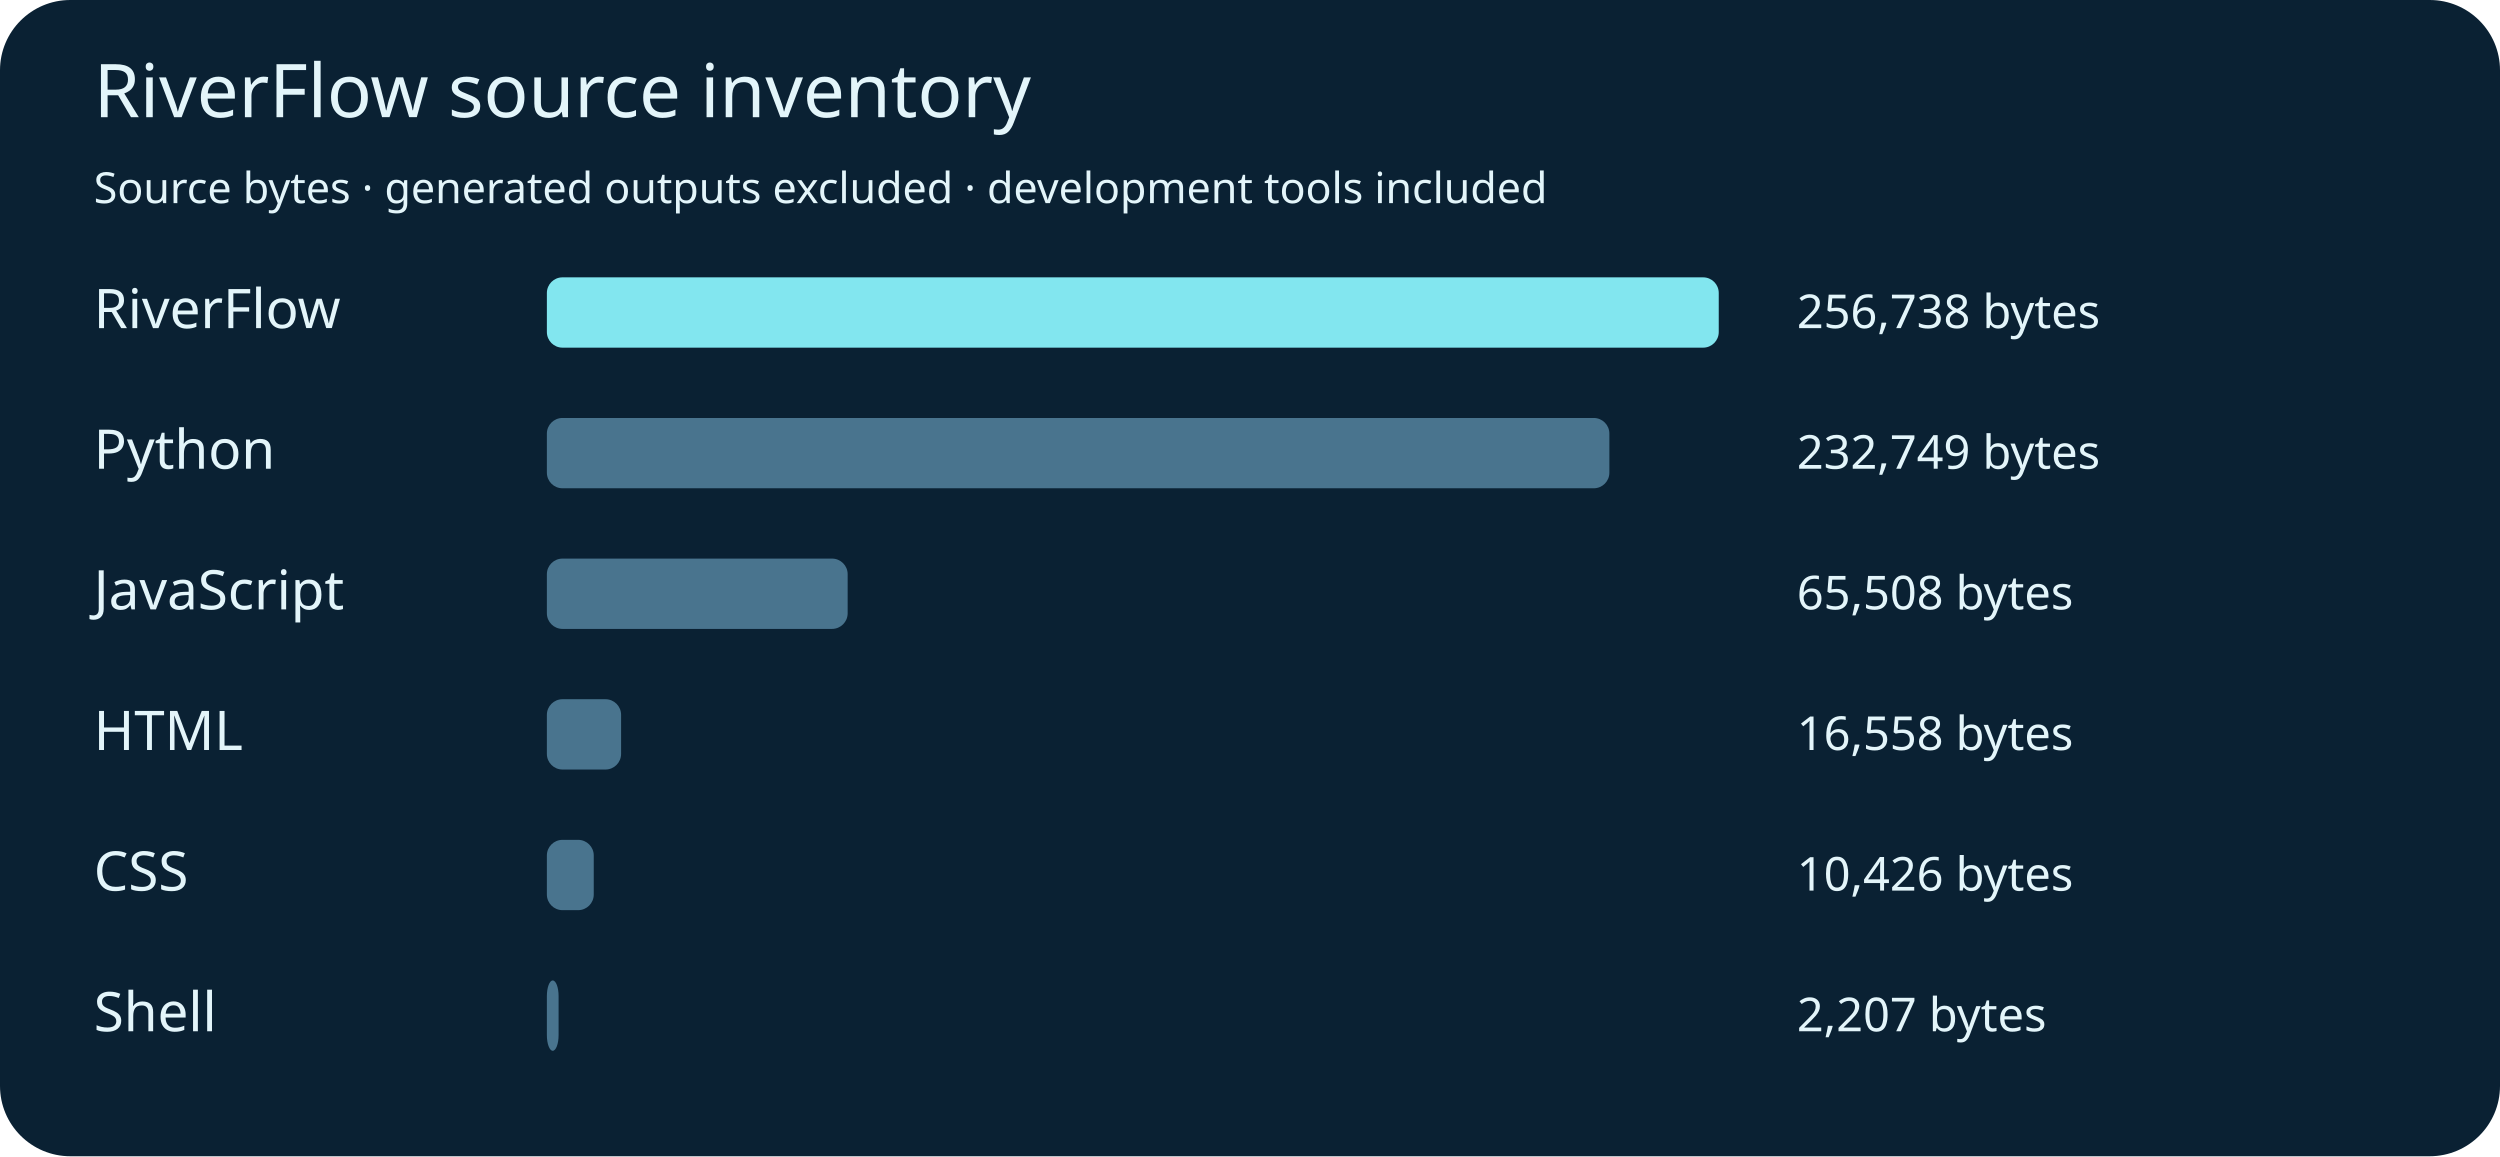
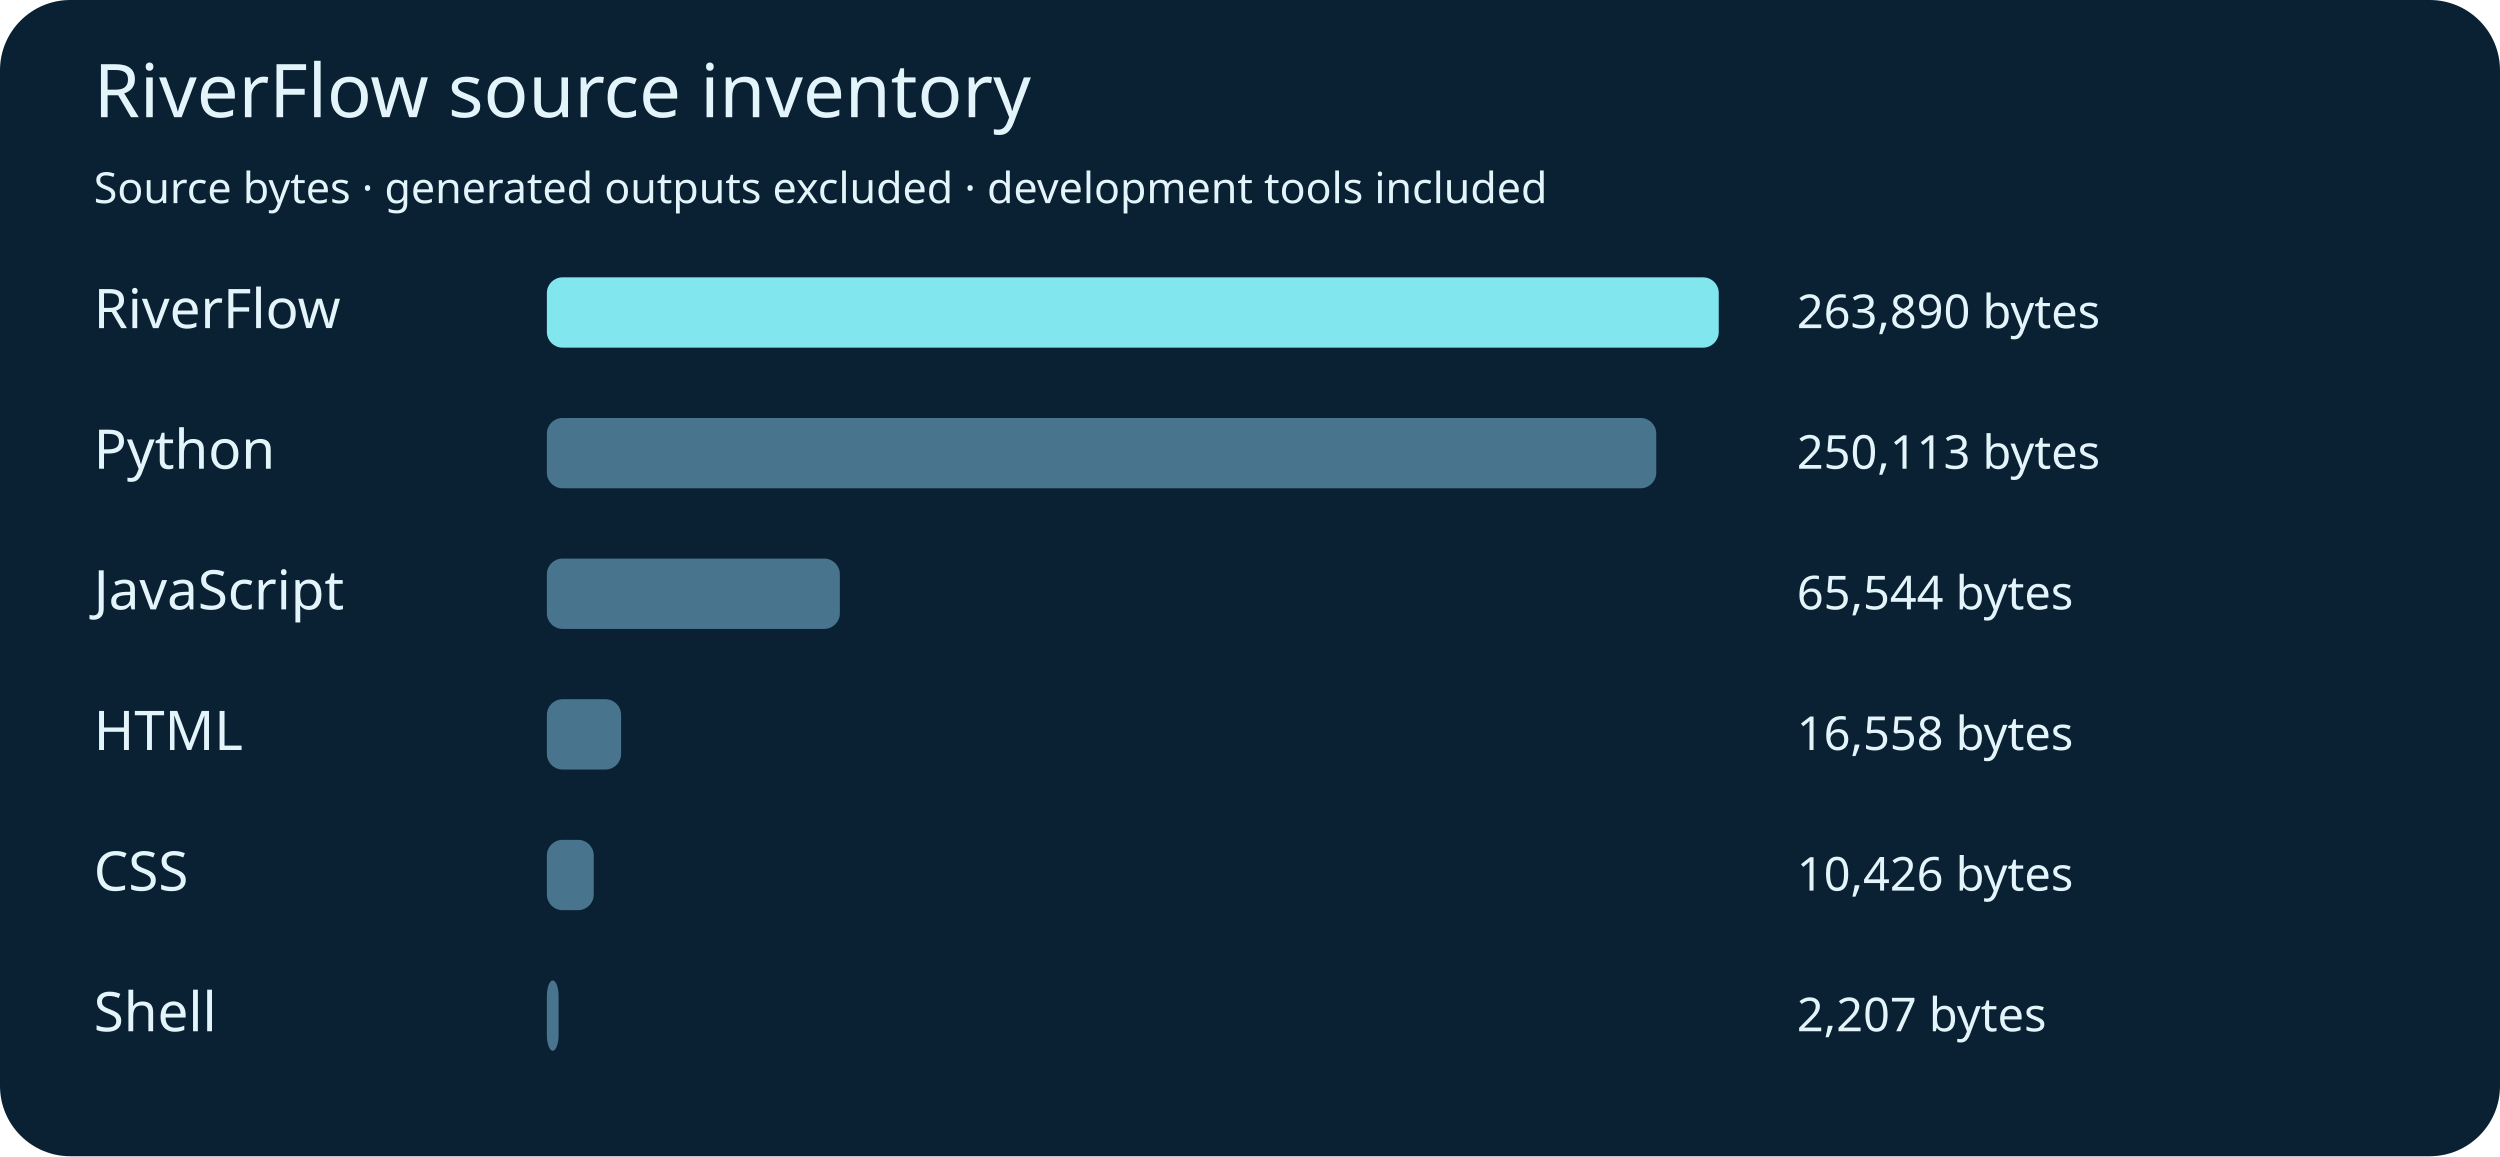
<svg xmlns="http://www.w3.org/2000/svg" width="640" height="296" viewBox="0 0 640 296">
  <rect width="640" height="296" rx="18" fill="#0a2133" />
  <g font-family="sans-serif" fill="#e3f5fa">
    <text x="24" y="30" font-size="19">RiverFlow source inventory</text>
    <text x="24" y="52" font-size="11">Source bytes · generated outputs excluded · development tools included</text>
    <text x="24" y="84" font-size="14">RiverFlow</text>
    <rect x="140" y="71" width="300" height="18" rx="4" fill="#82e6ef" />
-     <text x="460" y="84" font-size="12">256,738 bytes</text>
+     <text x="460" y="84" font-size="12">263,890 bytes</text>
    <text x="24" y="120" font-size="14">Python</text>
-     <rect x="140" y="107" width="272" height="18" rx="4" fill="#49748e" />
-     <text x="460" y="120" font-size="12">232,749 bytes</text>
+     <rect x="140" y="107" width="284" height="18" rx="4" fill="#49748e" />
+     <text x="460" y="120" font-size="12">250,113 bytes</text>
    <text x="24" y="156" font-size="14">JavaScript</text>
-     <rect x="140" y="143" width="77" height="18" rx="4" fill="#49748e" />
-     <text x="460" y="156" font-size="12">65,508 bytes</text>
+     <rect x="140" y="143" width="75" height="18" rx="4" fill="#49748e" />
+     <text x="460" y="156" font-size="12">65,544 bytes</text>
    <text x="24" y="192" font-size="14">HTML</text>
    <rect x="140" y="179" width="19" height="18" rx="4" fill="#49748e" />
    <text x="460" y="192" font-size="12">16,558 bytes</text>
    <text x="24" y="228" font-size="14">CSS</text>
    <rect x="140" y="215" width="12" height="18" rx="4" fill="#49748e" />
    <text x="460" y="228" font-size="12">10,426 bytes</text>
    <text x="24" y="264" font-size="14">Shell</text>
    <rect x="140" y="251" width="3" height="18" rx="4" fill="#49748e" />
    <text x="460" y="264" font-size="12">2,207 bytes</text>
  </g>
</svg>
